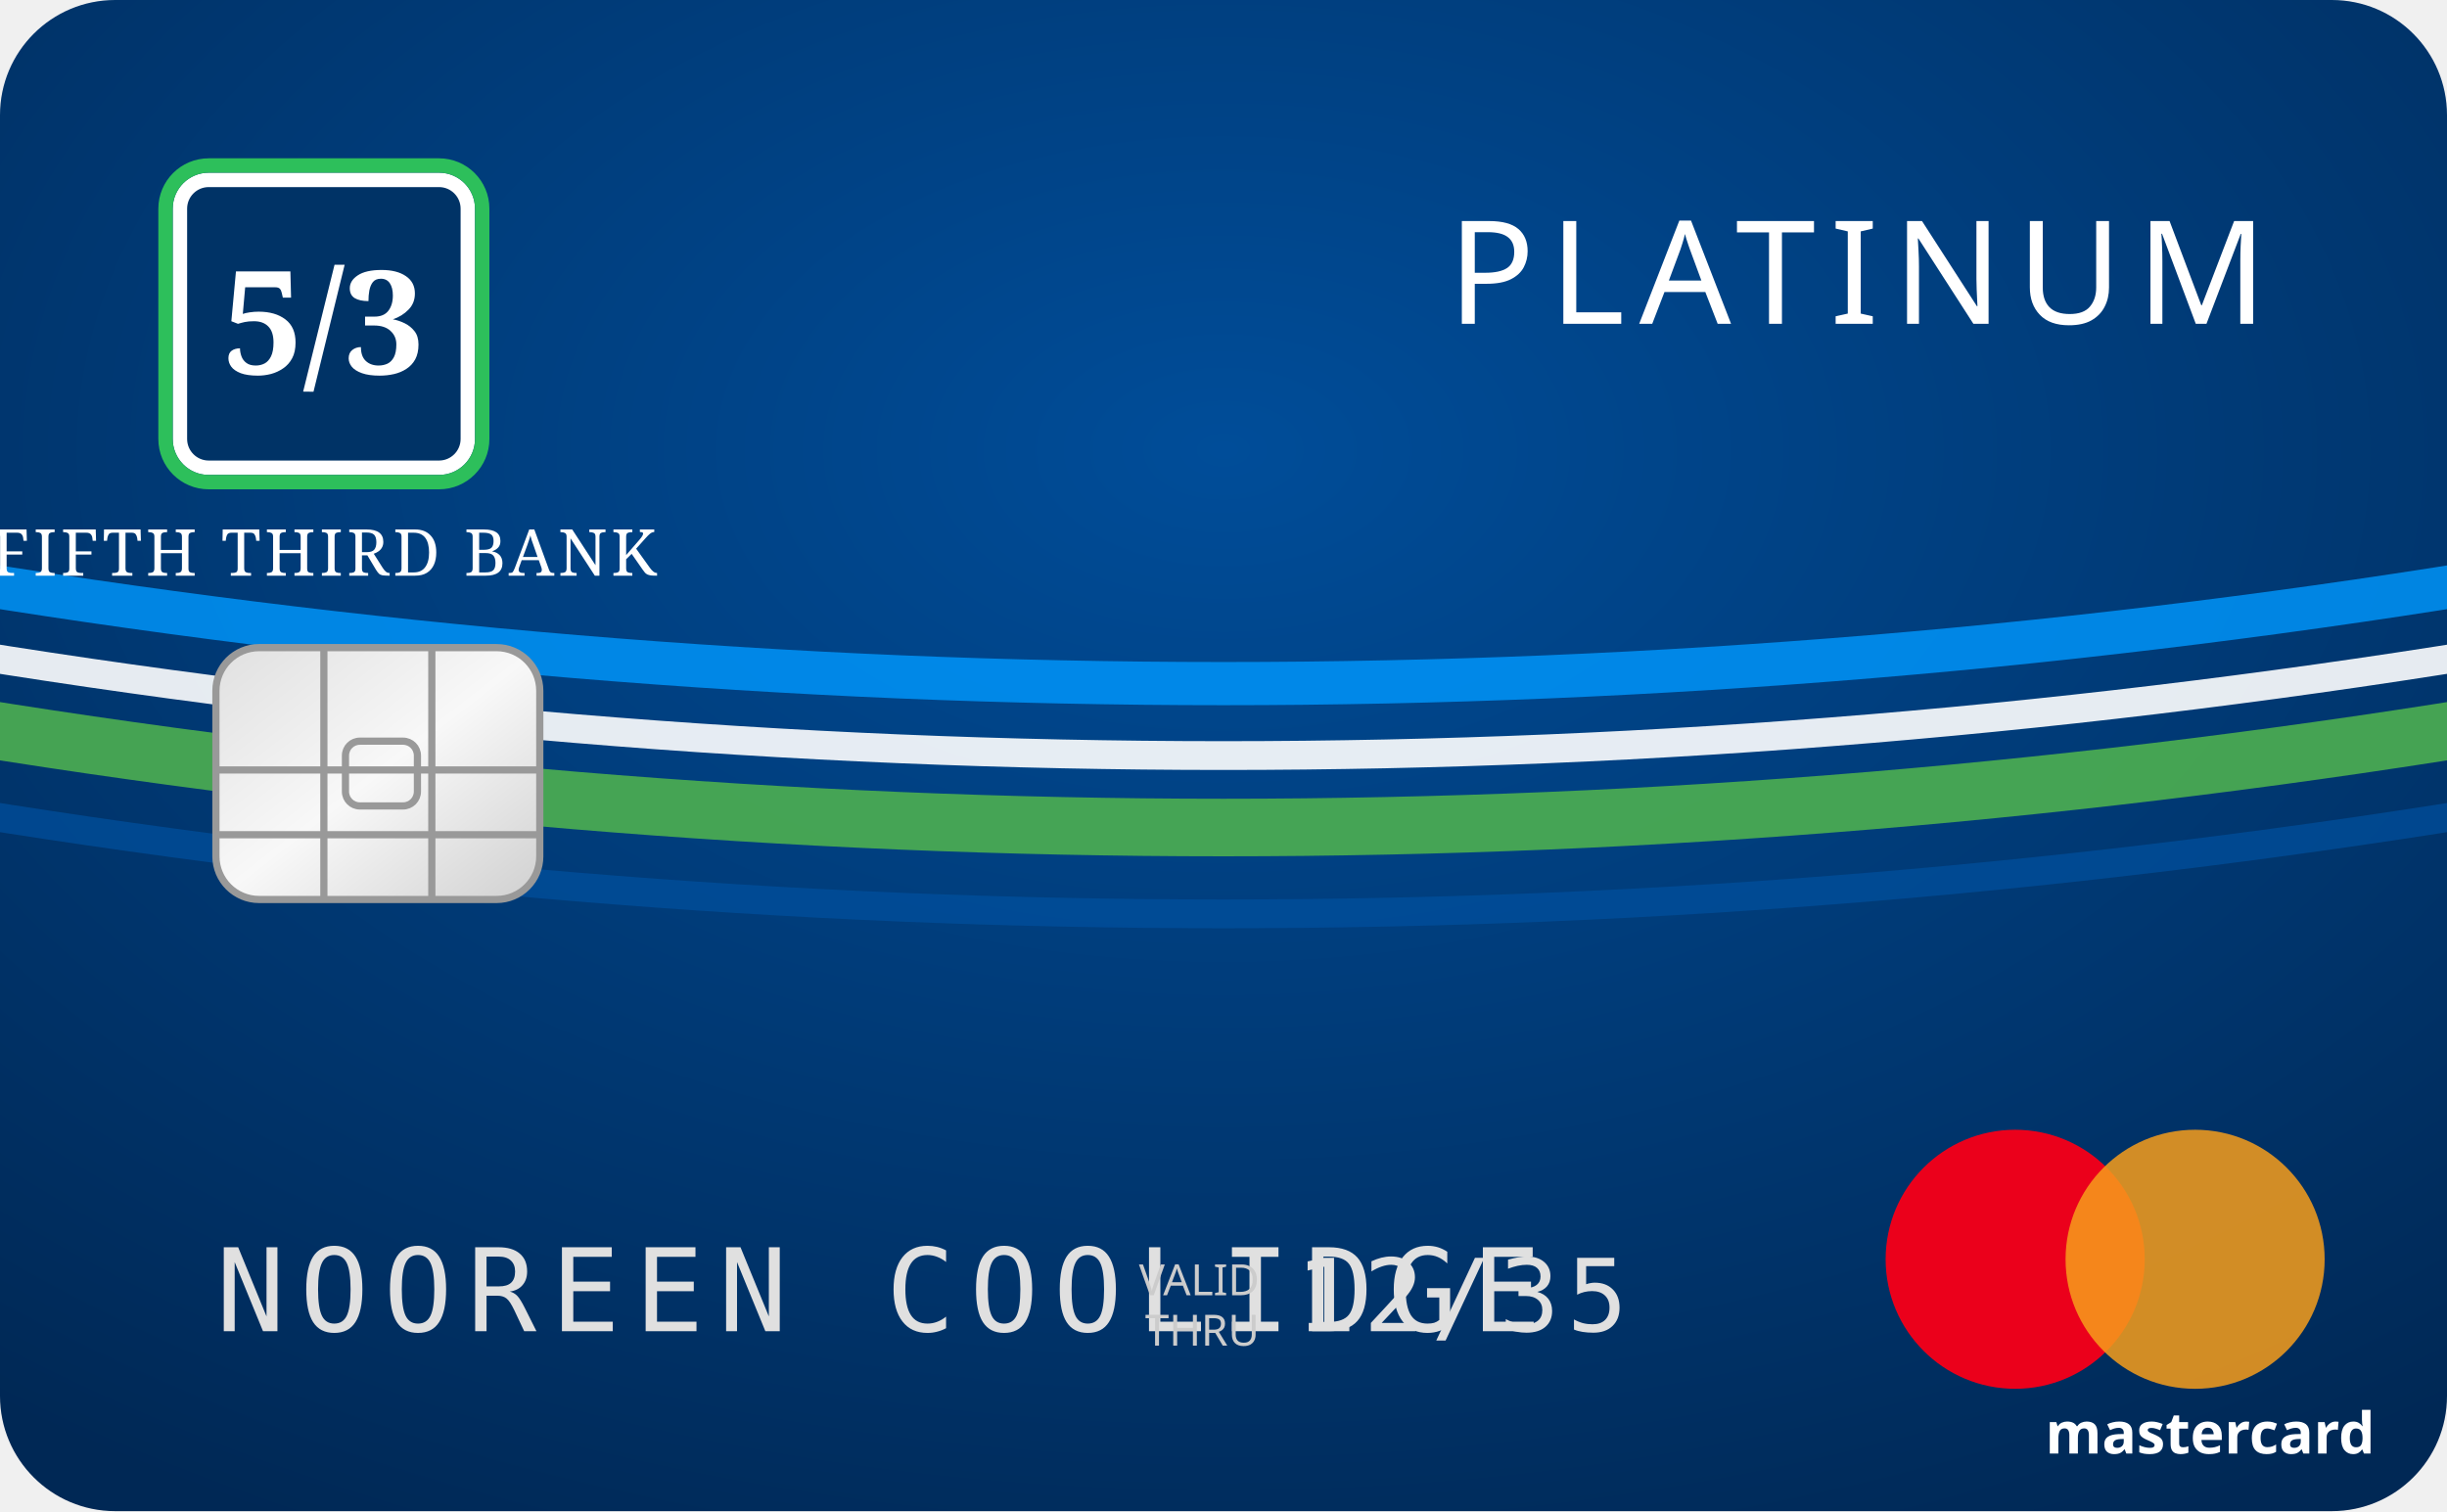
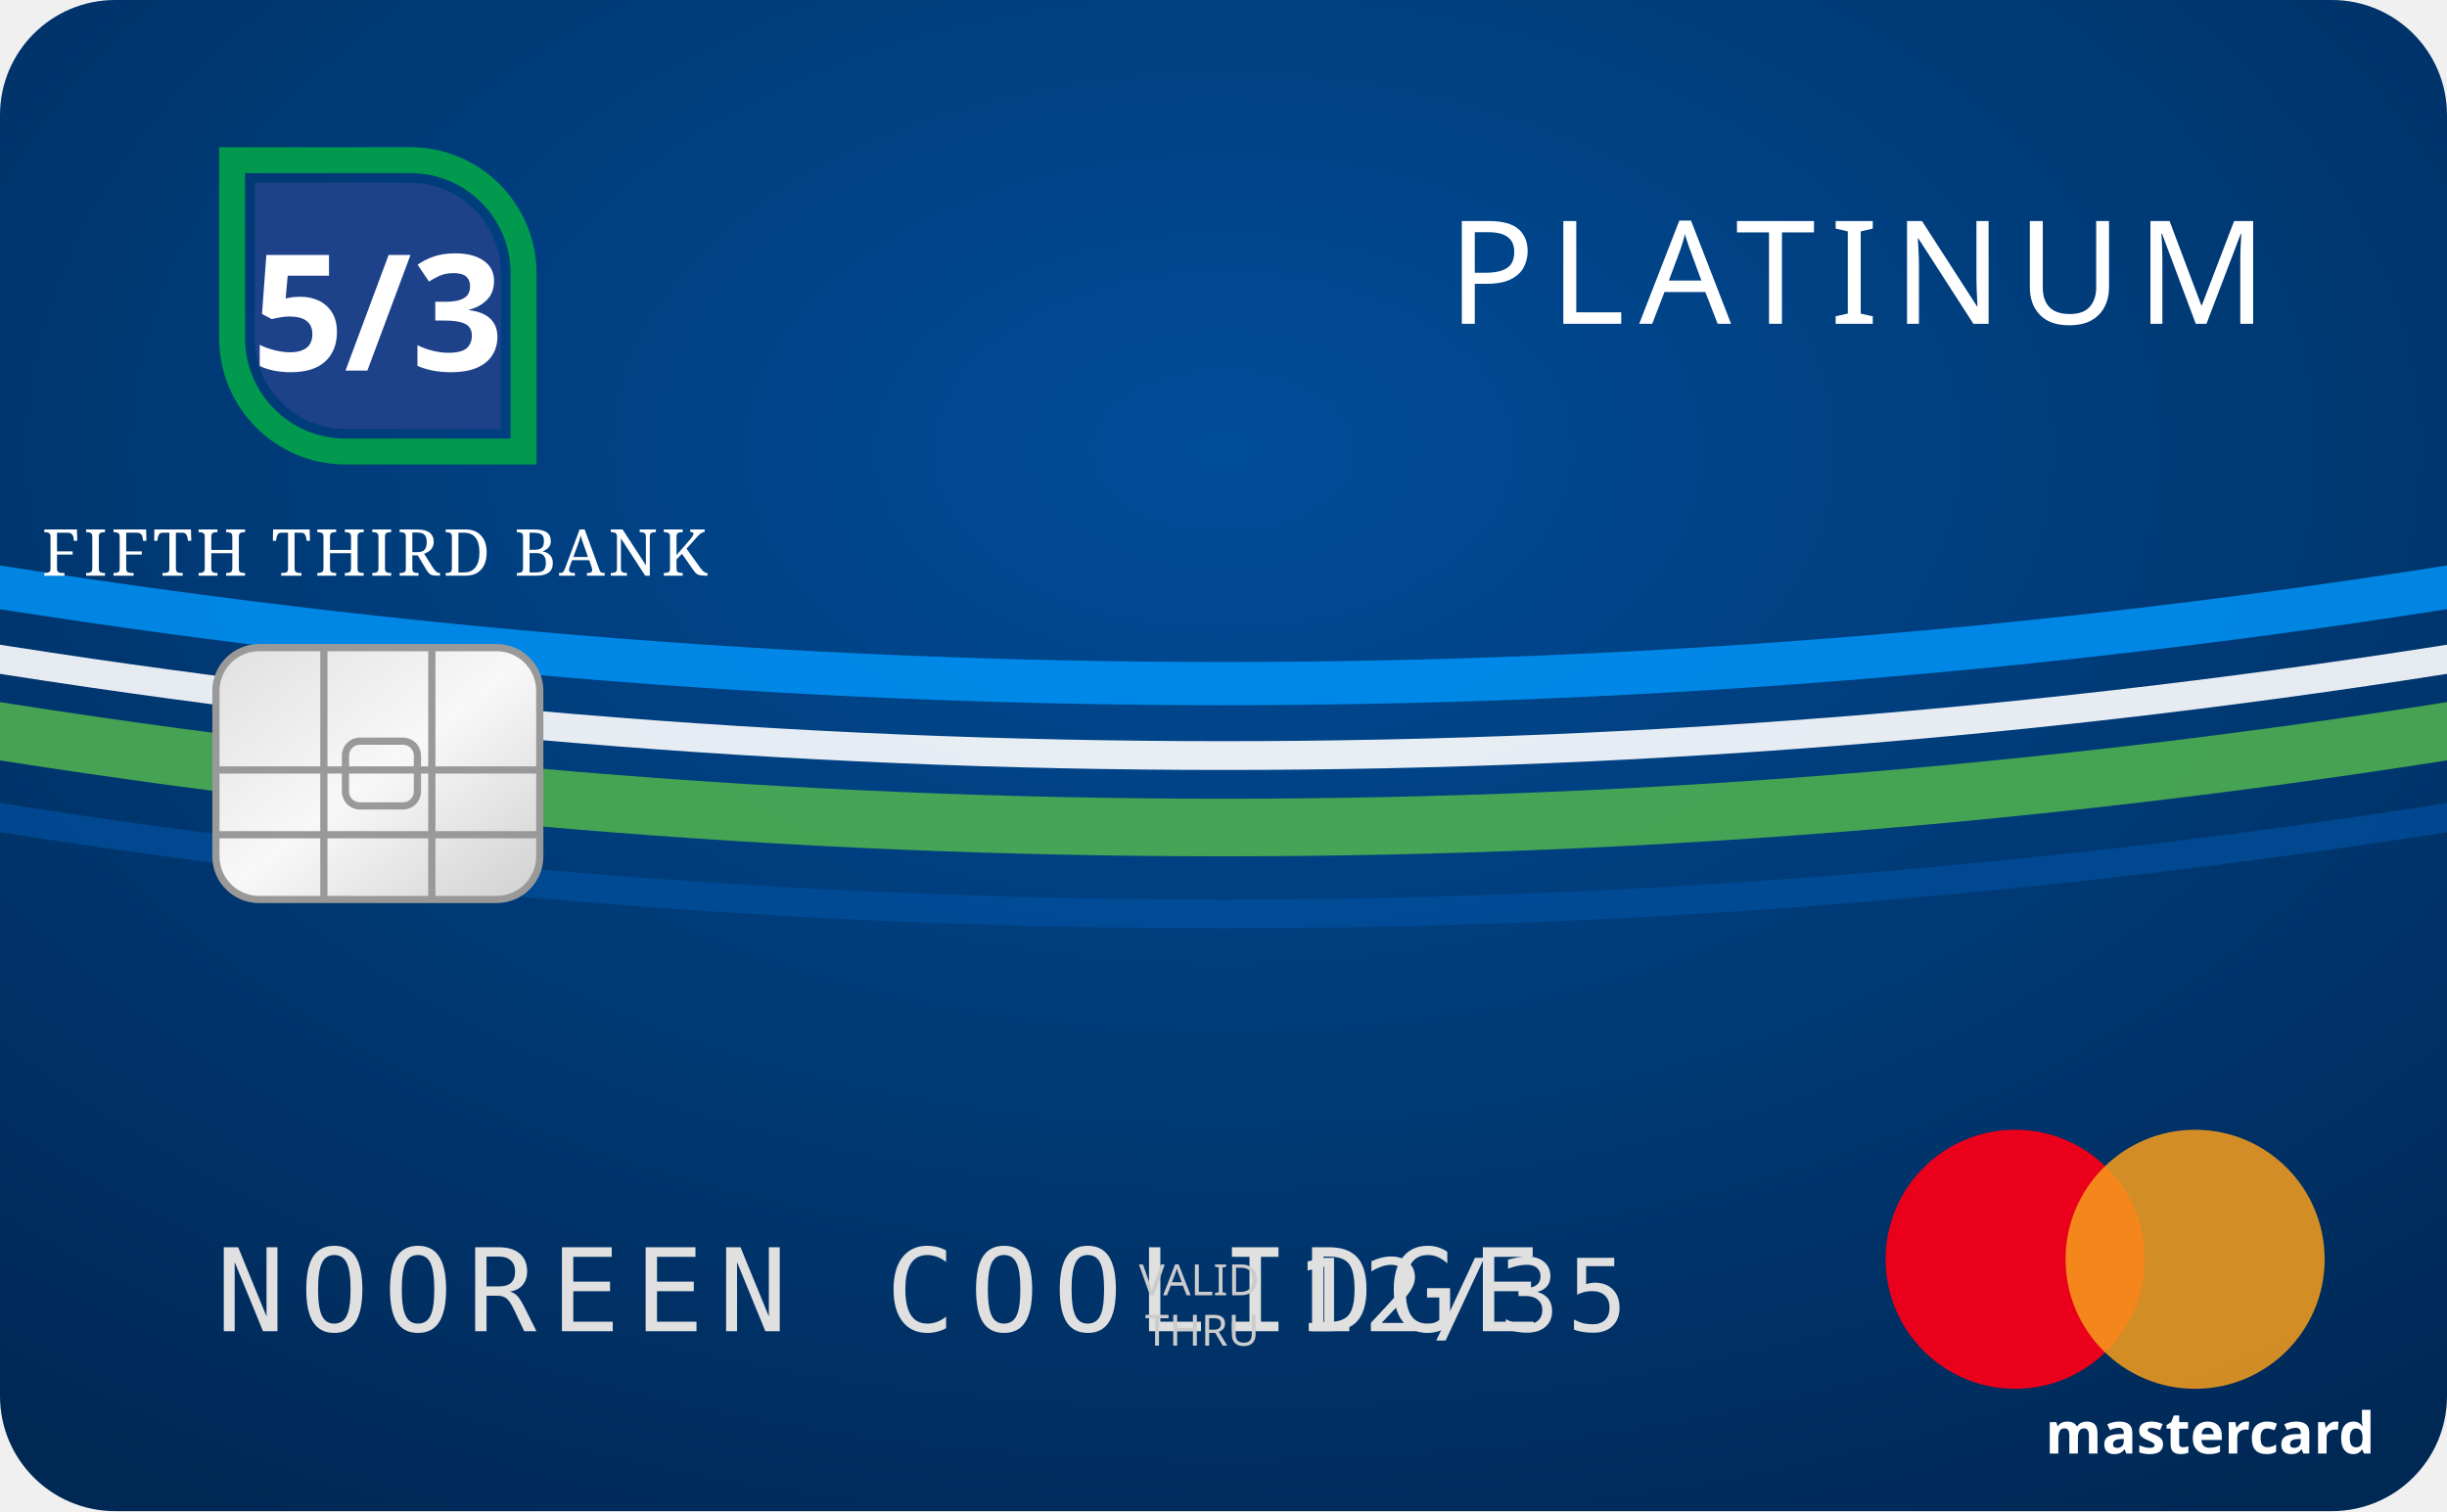
<svg xmlns="http://www.w3.org/2000/svg" width="340" height="210" viewBox="0 0 340 210">
  <defs>
    <radialGradient id="bgGradient" cx="50%" cy="30%" r="80%" fx="50%" fy="30%">
      <stop offset="0%" style="stop-color:#004d99;stop-opacity:1" />
      <stop offset="100%" style="stop-color:#002855;stop-opacity:1" />
    </radialGradient>
    <linearGradient id="chipGradient" x1="0%" y1="0%" x2="100%" y2="100%">
      <stop offset="0%" style="stop-color:#e0e0e0;stop-opacity:1" />
      <stop offset="50%" style="stop-color:#f8f8f8;stop-opacity:1" />
      <stop offset="100%" style="stop-color:#d0d0d0;stop-opacity:1" />
    </linearGradient>
  </defs>
  <rect width="340" height="210" rx="16" ry="16" fill="url(#bgGradient)" />
  <path d="M-10 80 Q 170 110 350 80" stroke="#0099ff" stroke-width="6" fill="none" opacity="0.8" />
  <path d="M-10 90 Q 170 120 350 90" stroke="#ffffff" stroke-width="4" fill="none" opacity="0.9" />
  <path d="M-10 100 Q 170 130 350 100" stroke="#4caf50" stroke-width="8" fill="none" opacity="0.9" />
  <path d="M-10 112 Q 170 142 350 112" stroke="#00509e" stroke-width="4" fill="none" opacity="0.7" />
-   <rect x="25" y="25" width="40" height="40" rx="4" fill="#003366" stroke="#ffffff" stroke-width="2" />
-   <rect x="23" y="23" width="44" height="44" rx="6" stroke="#2dbf5b" stroke-width="2" fill="none" />
-   <text x="45" y="52" font-family="serif" font-size="20" fill="white" text-anchor="middle" font-weight="bold">5/3</text>
-   <text x="45" y="80" font-family="serif" font-size="9" fill="white" text-anchor="middle" letter-spacing="0.5">FIFTH THIRD BANK</text>
+   <g transform="translate(30, 20) scale(0.45)">
+     <path d="M 5 5 H 60 A 35 35 0 0 1 95 40 V 95 H 40 A 35 35 0 0 1 5 60 Z" fill="none" stroke="#00994d" stroke-width="8" />
+     <path d="M 12 12 H 60 A 28 28 0 0 1 88 40 V 88 H 40 A 28 28 0 0 1 12 60 Z" fill="#1d428a" />
+     <text x="50" y="70" font-family="sans-serif" font-weight="900" font-size="50" fill="white" text-anchor="middle">5/3</text>
+   </g>
+   <text x="52" y="80" font-family="serif" font-size="9" fill="white" text-anchor="middle" letter-spacing="0.5">FIFTH THIRD BANK</text>
  <text x="315" y="45" font-family="sans-serif" font-size="20" fill="white" text-anchor="end" letter-spacing="2" font-weight="300">PLATINUM</text>
  <rect x="30" y="90" width="45" height="35" rx="6" fill="url(#chipGradient)" stroke="#999" stroke-width="1" />
  <line x1="30" y1="107" x2="75" y2="107" stroke="#999" stroke-width="1" />
  <line x1="30" y1="116" x2="75" y2="116" stroke="#999" stroke-width="1" />
  <line x1="45" y1="90" x2="45" y2="125" stroke="#999" stroke-width="1" />
  <line x1="60" y1="90" x2="60" y2="125" stroke="#999" stroke-width="1" />
  <rect x="48" y="103" width="10" height="9" rx="2" stroke="#999" stroke-width="1" fill="none" />
  <text x="30" y="185" font-family="monospace" font-size="16" fill="#e0e0e0" letter-spacing="2" style="text-shadow: 1px 1px 2px black;">NOOREEN COOLIDGE</text>
  <text x="175" y="180" font-family="sans-serif" font-size="6" fill="#ccc" text-anchor="end">VALID<tspan x="175" dy="7">THRU</tspan>
  </text>
  <text x="180" y="185" font-family="monospace" font-size="14" fill="#e0e0e0" letter-spacing="1" style="text-shadow: 1px 1px 2px black;">12/35</text>
  <circle cx="280" cy="175" r="18" fill="#eb001b" />
  <circle cx="305" cy="175" r="18" fill="#f79e1b" opacity="0.85" />
  <text x="330" y="202" font-family="sans-serif" font-size="8" fill="white" text-anchor="end" font-weight="bold">mastercard</text>
</svg>
